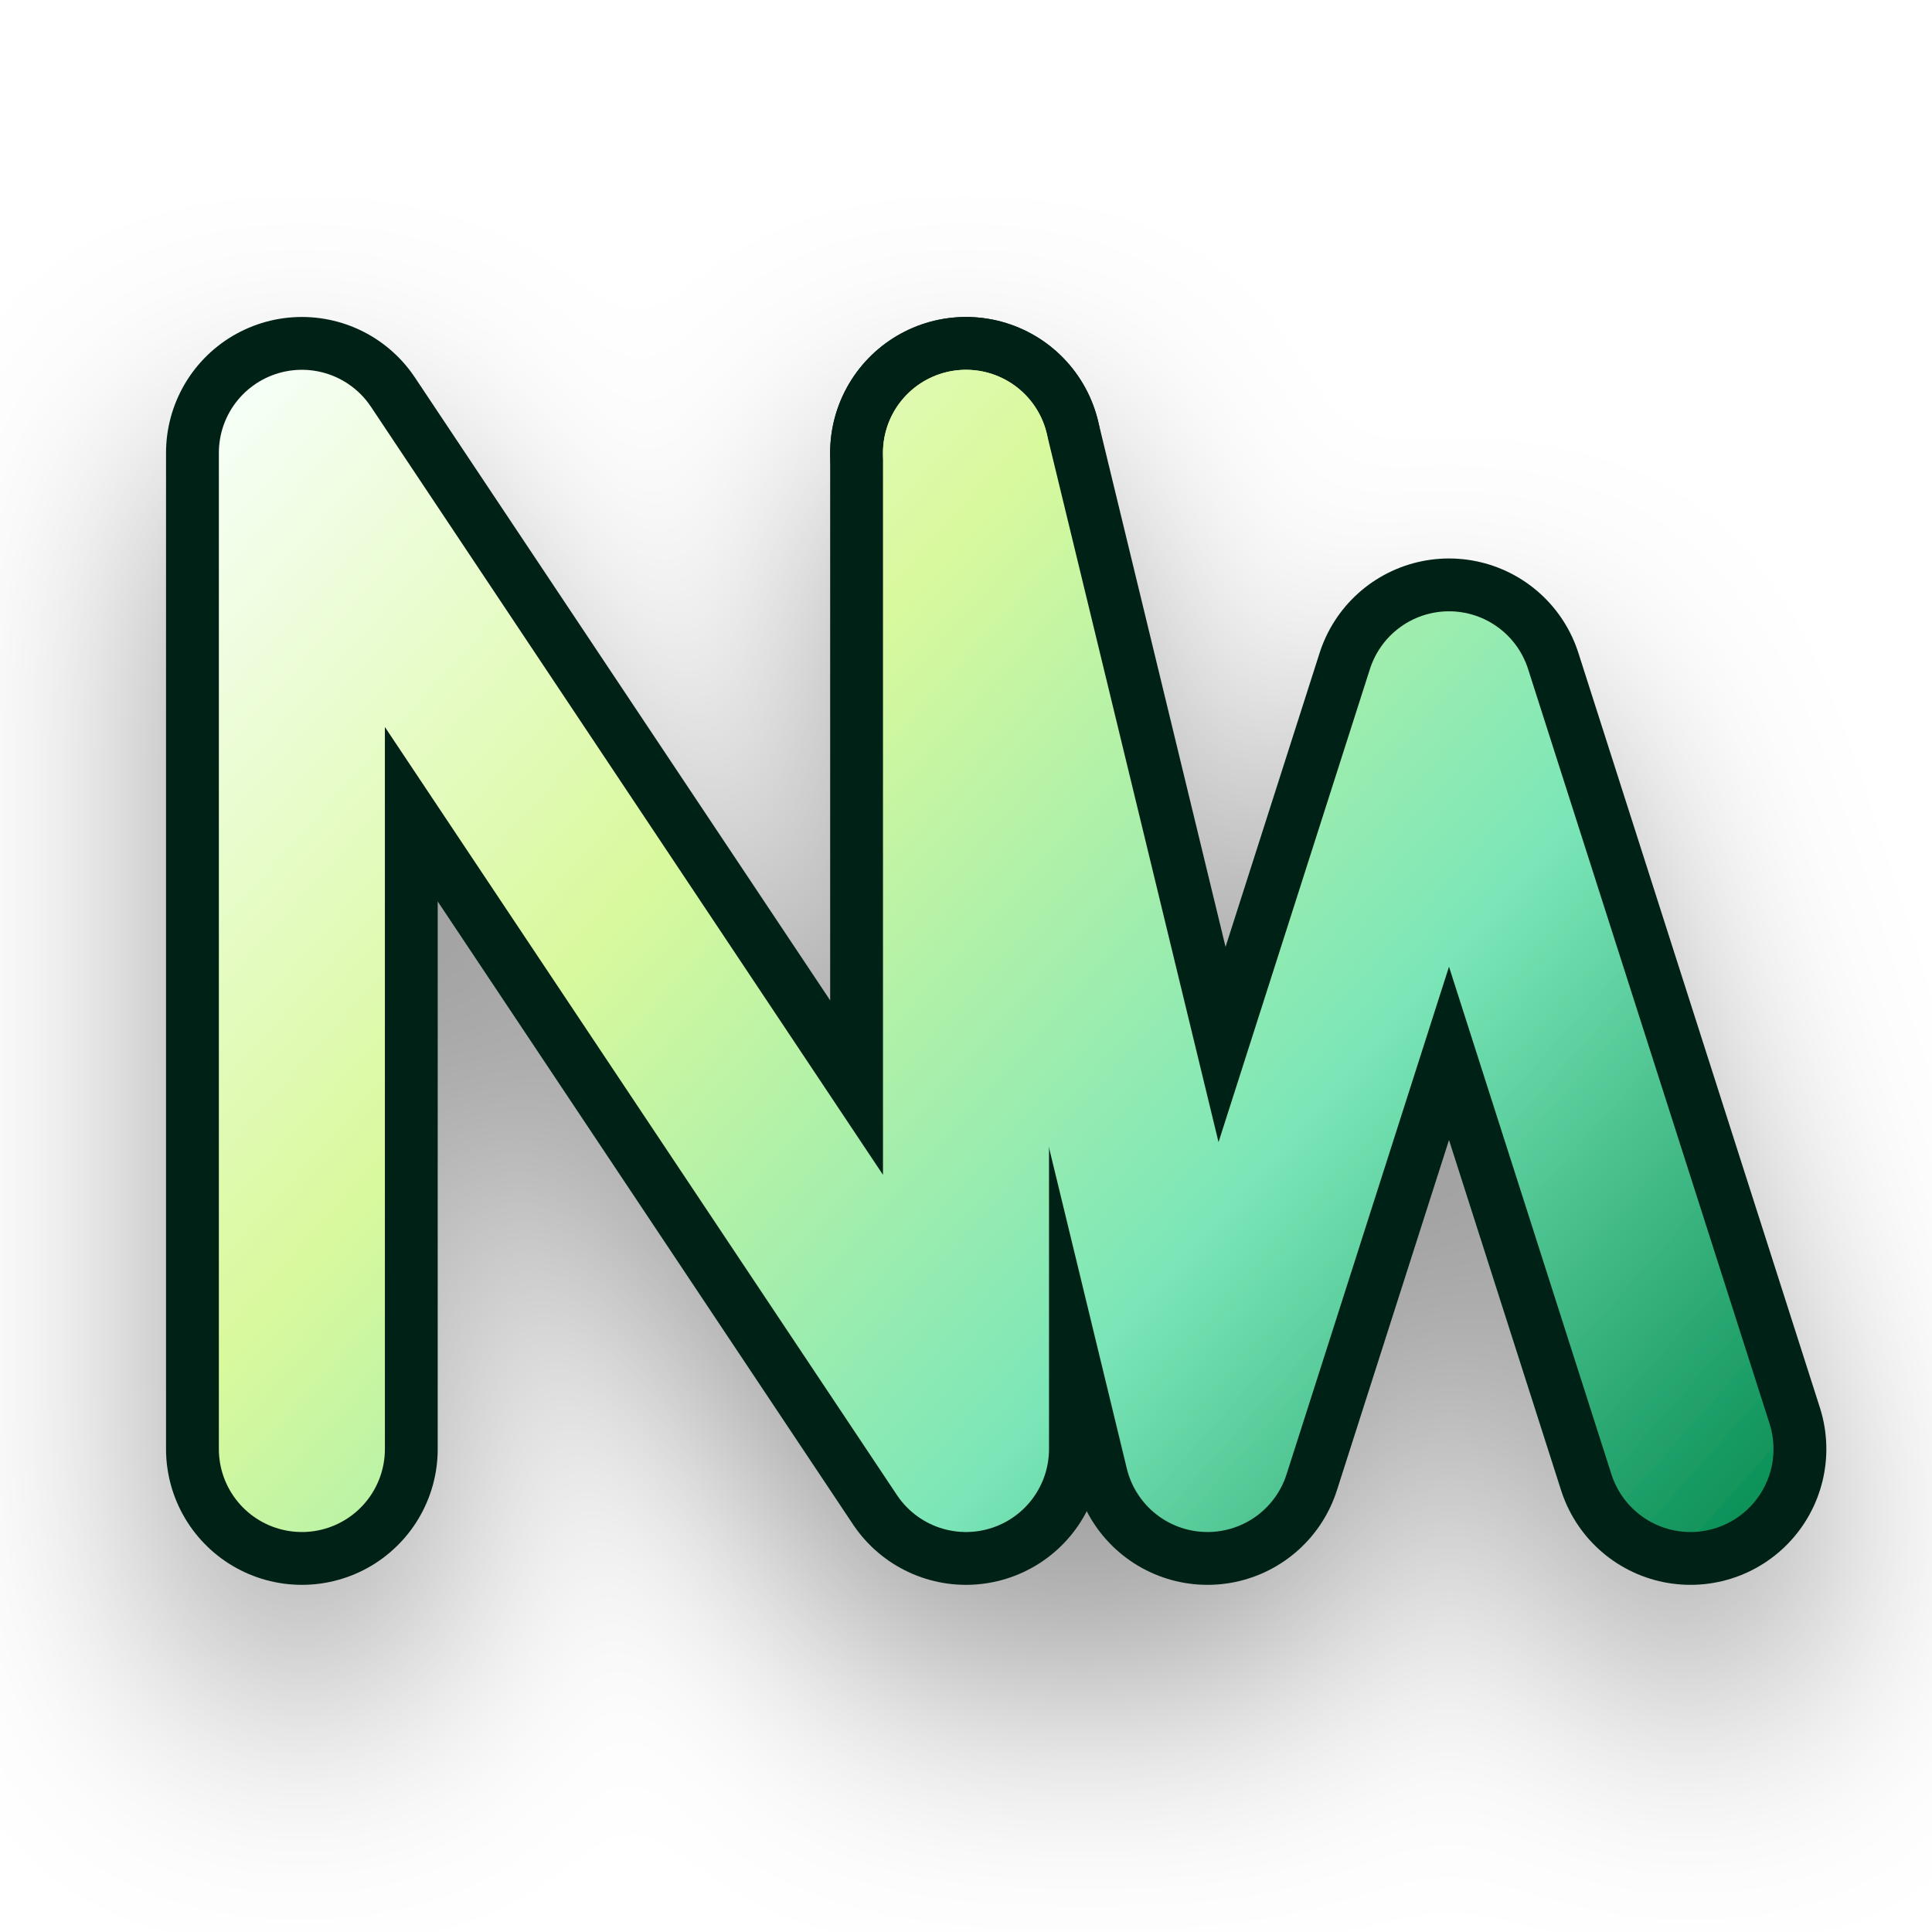
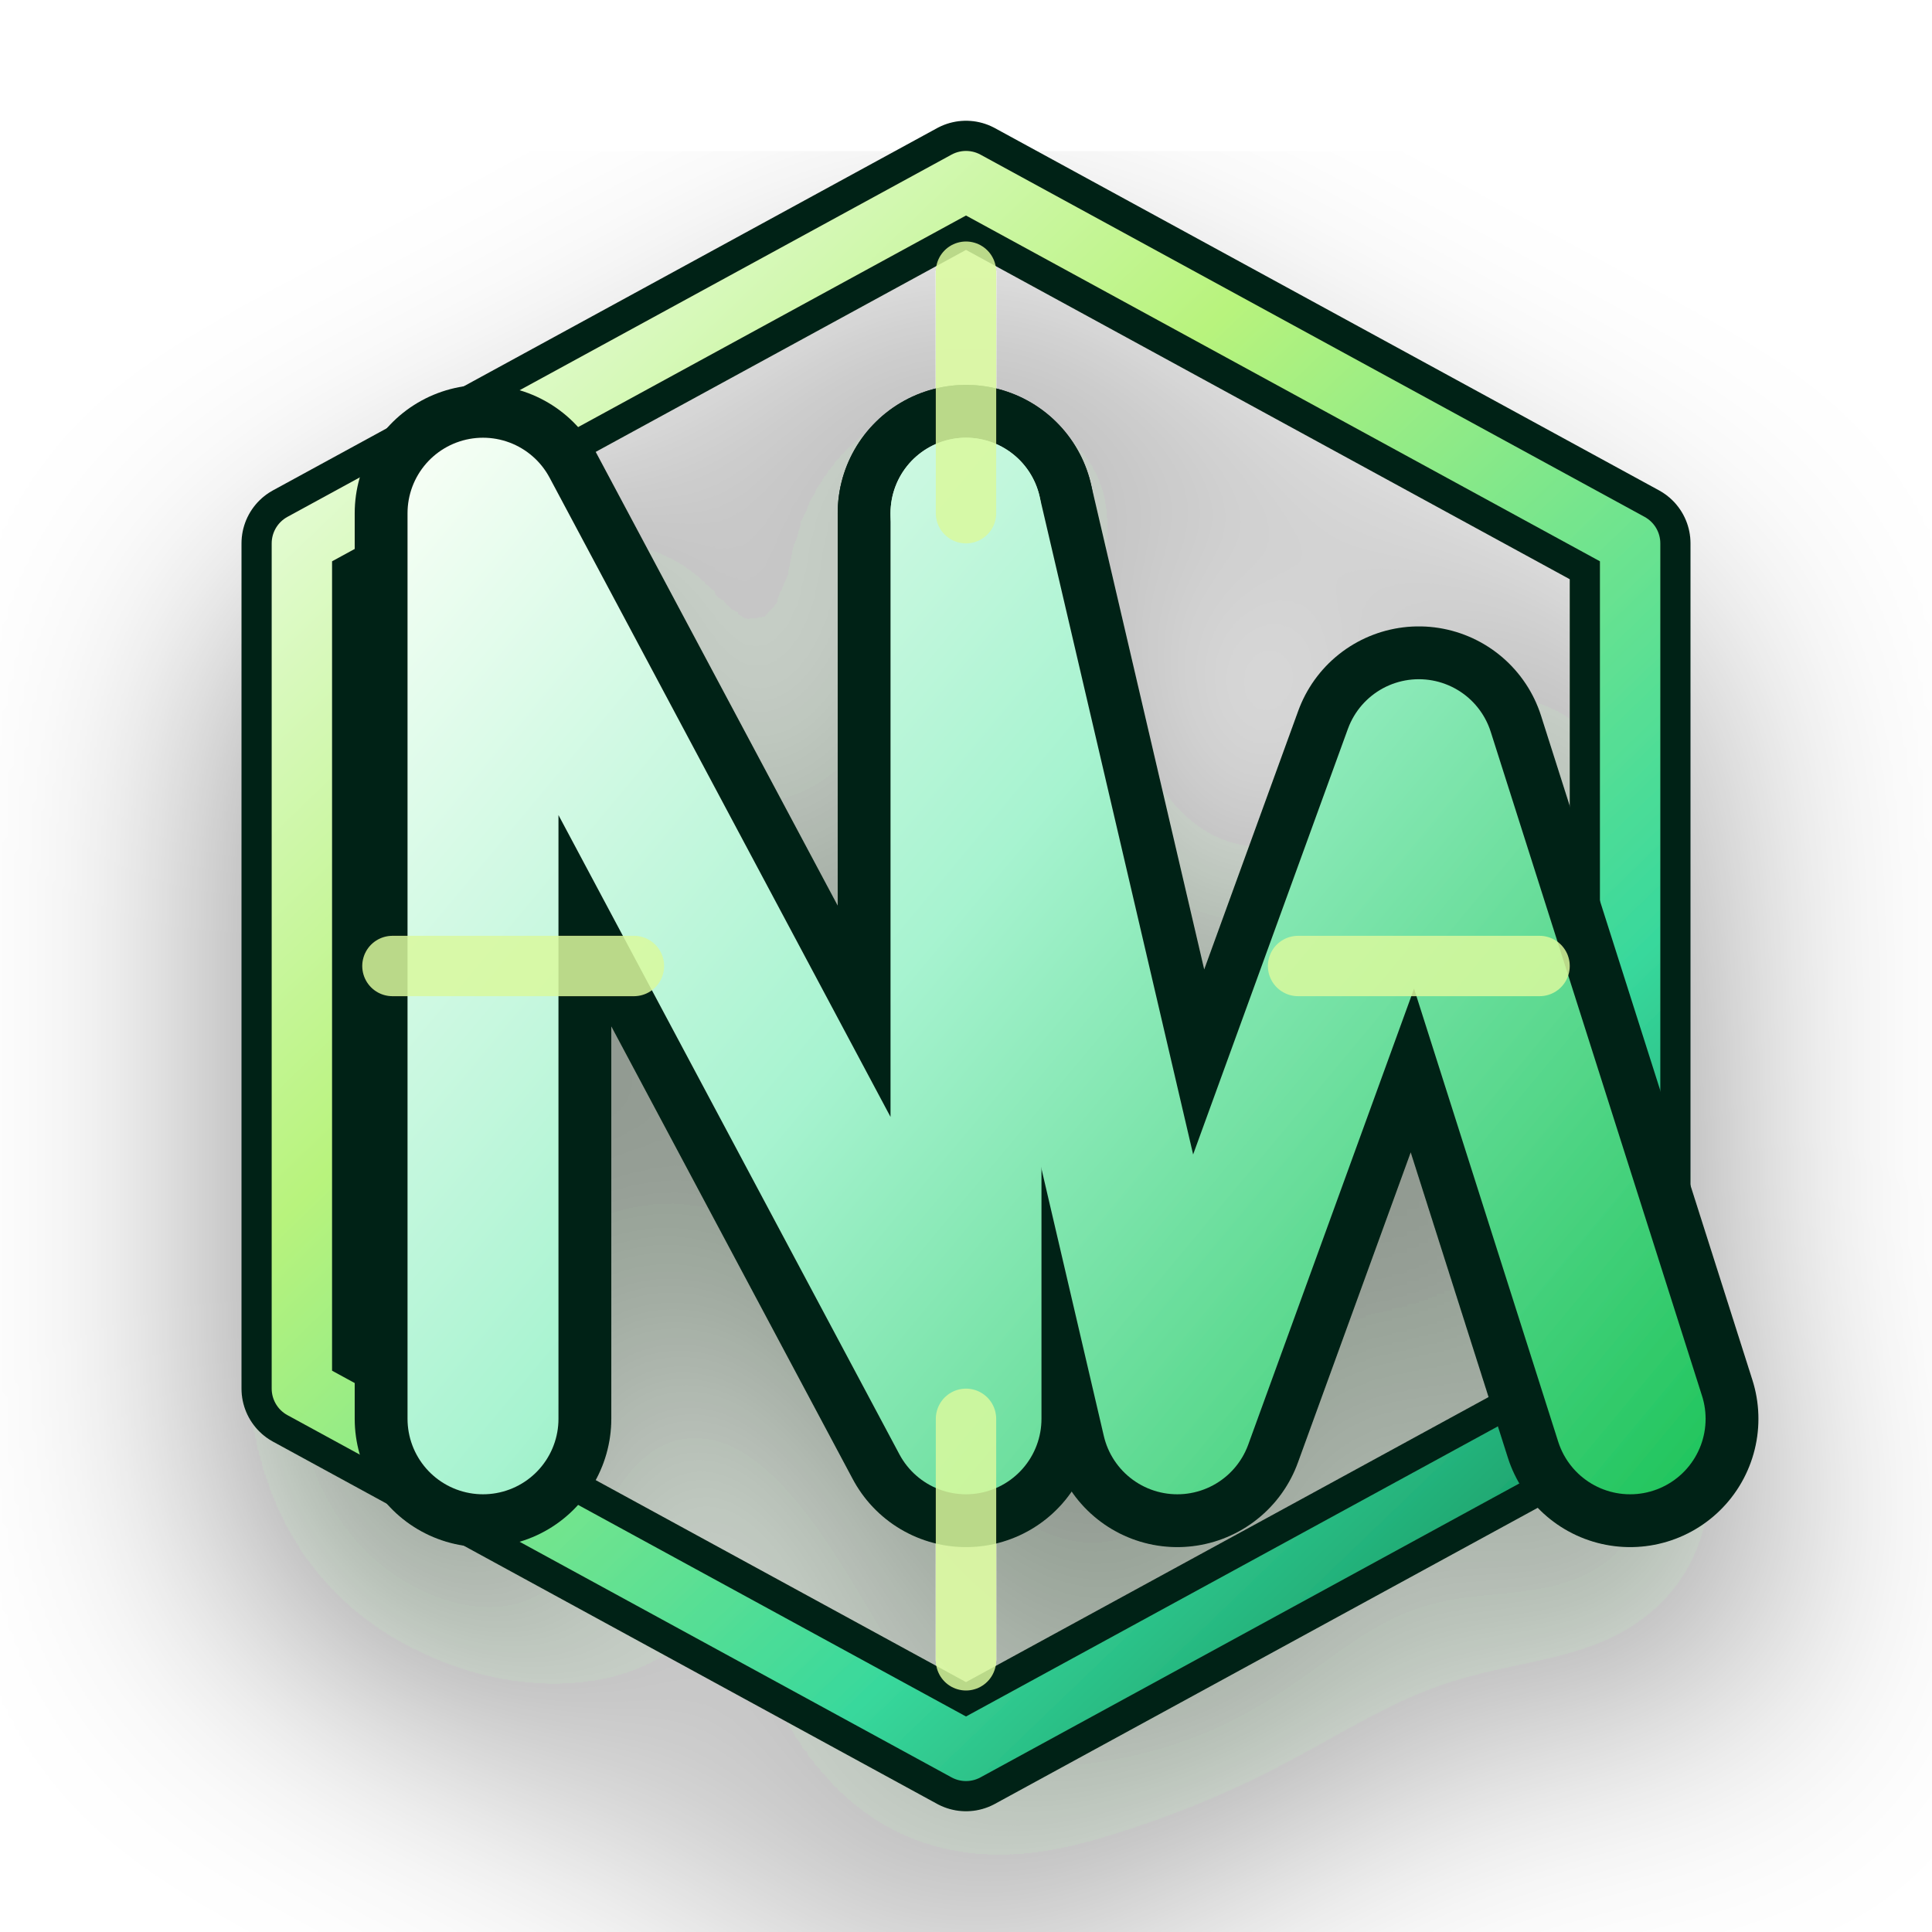
<svg xmlns="http://www.w3.org/2000/svg" width="128" height="128" viewBox="0 0 128 128" fill="none">
  <defs>
-     <linearGradient id="nwGradient" x1="18" y1="22" x2="112" y2="106" gradientUnits="userSpaceOnUse">
+     <linearGradient id="edgeGradient" x1="16" y1="14" x2="112" y2="114" gradientUnits="userSpaceOnUse">
      <stop offset="0" stop-color="#F7FFF9" />
-       <stop offset="0.34" stop-color="#D9F99D" />
-       <stop offset="0.68" stop-color="#7BE6B8" />
-       <stop offset="1" stop-color="#0A8F56" />
+       <stop offset="0.36" stop-color="#B8F37D" />
+       <stop offset="0.72" stop-color="#38D89C" />
+       <stop offset="1" stop-color="#067A49" />
    </linearGradient>
-     <filter id="nwGlow" x="-20" y="-20" width="168" height="168" filterUnits="userSpaceOnUse" color-interpolation-filters="sRGB">
-       <feDropShadow dx="0" dy="0" stdDeviation="4" flood-color="#7BE6B8" flood-opacity="0.9" />
-       <feDropShadow dx="0" dy="8" stdDeviation="8" flood-color="#03120D" flood-opacity="0.38" />
+     <linearGradient id="coreGradient" x1="26" y1="30" x2="110" y2="100" gradientUnits="userSpaceOnUse">
+       <stop offset="0" stop-color="#F9FFF6" />
+       <stop offset="0.44" stop-color="#A7F3D0" />
+       <stop offset="1" stop-color="#22C55E" />
+     </linearGradient>
+     <filter id="softGlow" x="-18" y="-18" width="164" height="164" filterUnits="userSpaceOnUse" color-interpolation-filters="sRGB">
+       <feDropShadow dx="0" dy="0" stdDeviation="5" flood-color="#7BE6B8" flood-opacity="0.82" />
+       <feDropShadow dx="0" dy="10" stdDeviation="9" flood-color="#02130D" flood-opacity="0.45" />
    </filter>
  </defs>
-   <g filter="url(#nwGlow)">
-     <path d="M20 96V30L64 96V30" stroke="#062116" stroke-width="18" stroke-linecap="round" stroke-linejoin="round" />
-     <path d="M64 30L80 96L96 46L112 96" stroke="#062116" stroke-width="18" stroke-linecap="round" stroke-linejoin="round" />
-     <path d="M20 96V30L64 96V30" stroke="url(#nwGradient)" stroke-width="11" stroke-linecap="round" stroke-linejoin="round" />
-     <path d="M64 30L80 96L96 46L112 96" stroke="url(#nwGradient)" stroke-width="11" stroke-linecap="round" stroke-linejoin="round" />
+   <g filter="url(#softGlow)">
+     <path d="M64 12L108 36V92L64 116L20 92V36L64 12Z" stroke="#062116" stroke-width="8" stroke-linejoin="round" />
+     <path d="M64 12L108 36V92L64 116L20 92V36L64 12Z" stroke="url(#edgeGradient)" stroke-width="4" stroke-linejoin="round" />
+     <path d="M32 94V34L64 94V34" stroke="#062116" stroke-width="17" stroke-linecap="round" stroke-linejoin="round" />
+     <path d="M64 34L78 94L94 50L108 94" stroke="#062116" stroke-width="17" stroke-linecap="round" stroke-linejoin="round" />
+     <path d="M32 94V34L64 94V34" stroke="url(#coreGradient)" stroke-width="10" stroke-linecap="round" stroke-linejoin="round" />
+     <path d="M64 34L78 94L94 50L108 94" stroke="url(#coreGradient)" stroke-width="10" stroke-linecap="round" stroke-linejoin="round" />
+     <path d="M26 64H42M86 64H102M64 18V34M64 94V110" stroke="#D9F99D" stroke-width="4" stroke-linecap="round" opacity="0.85" />
  </g>
</svg>
